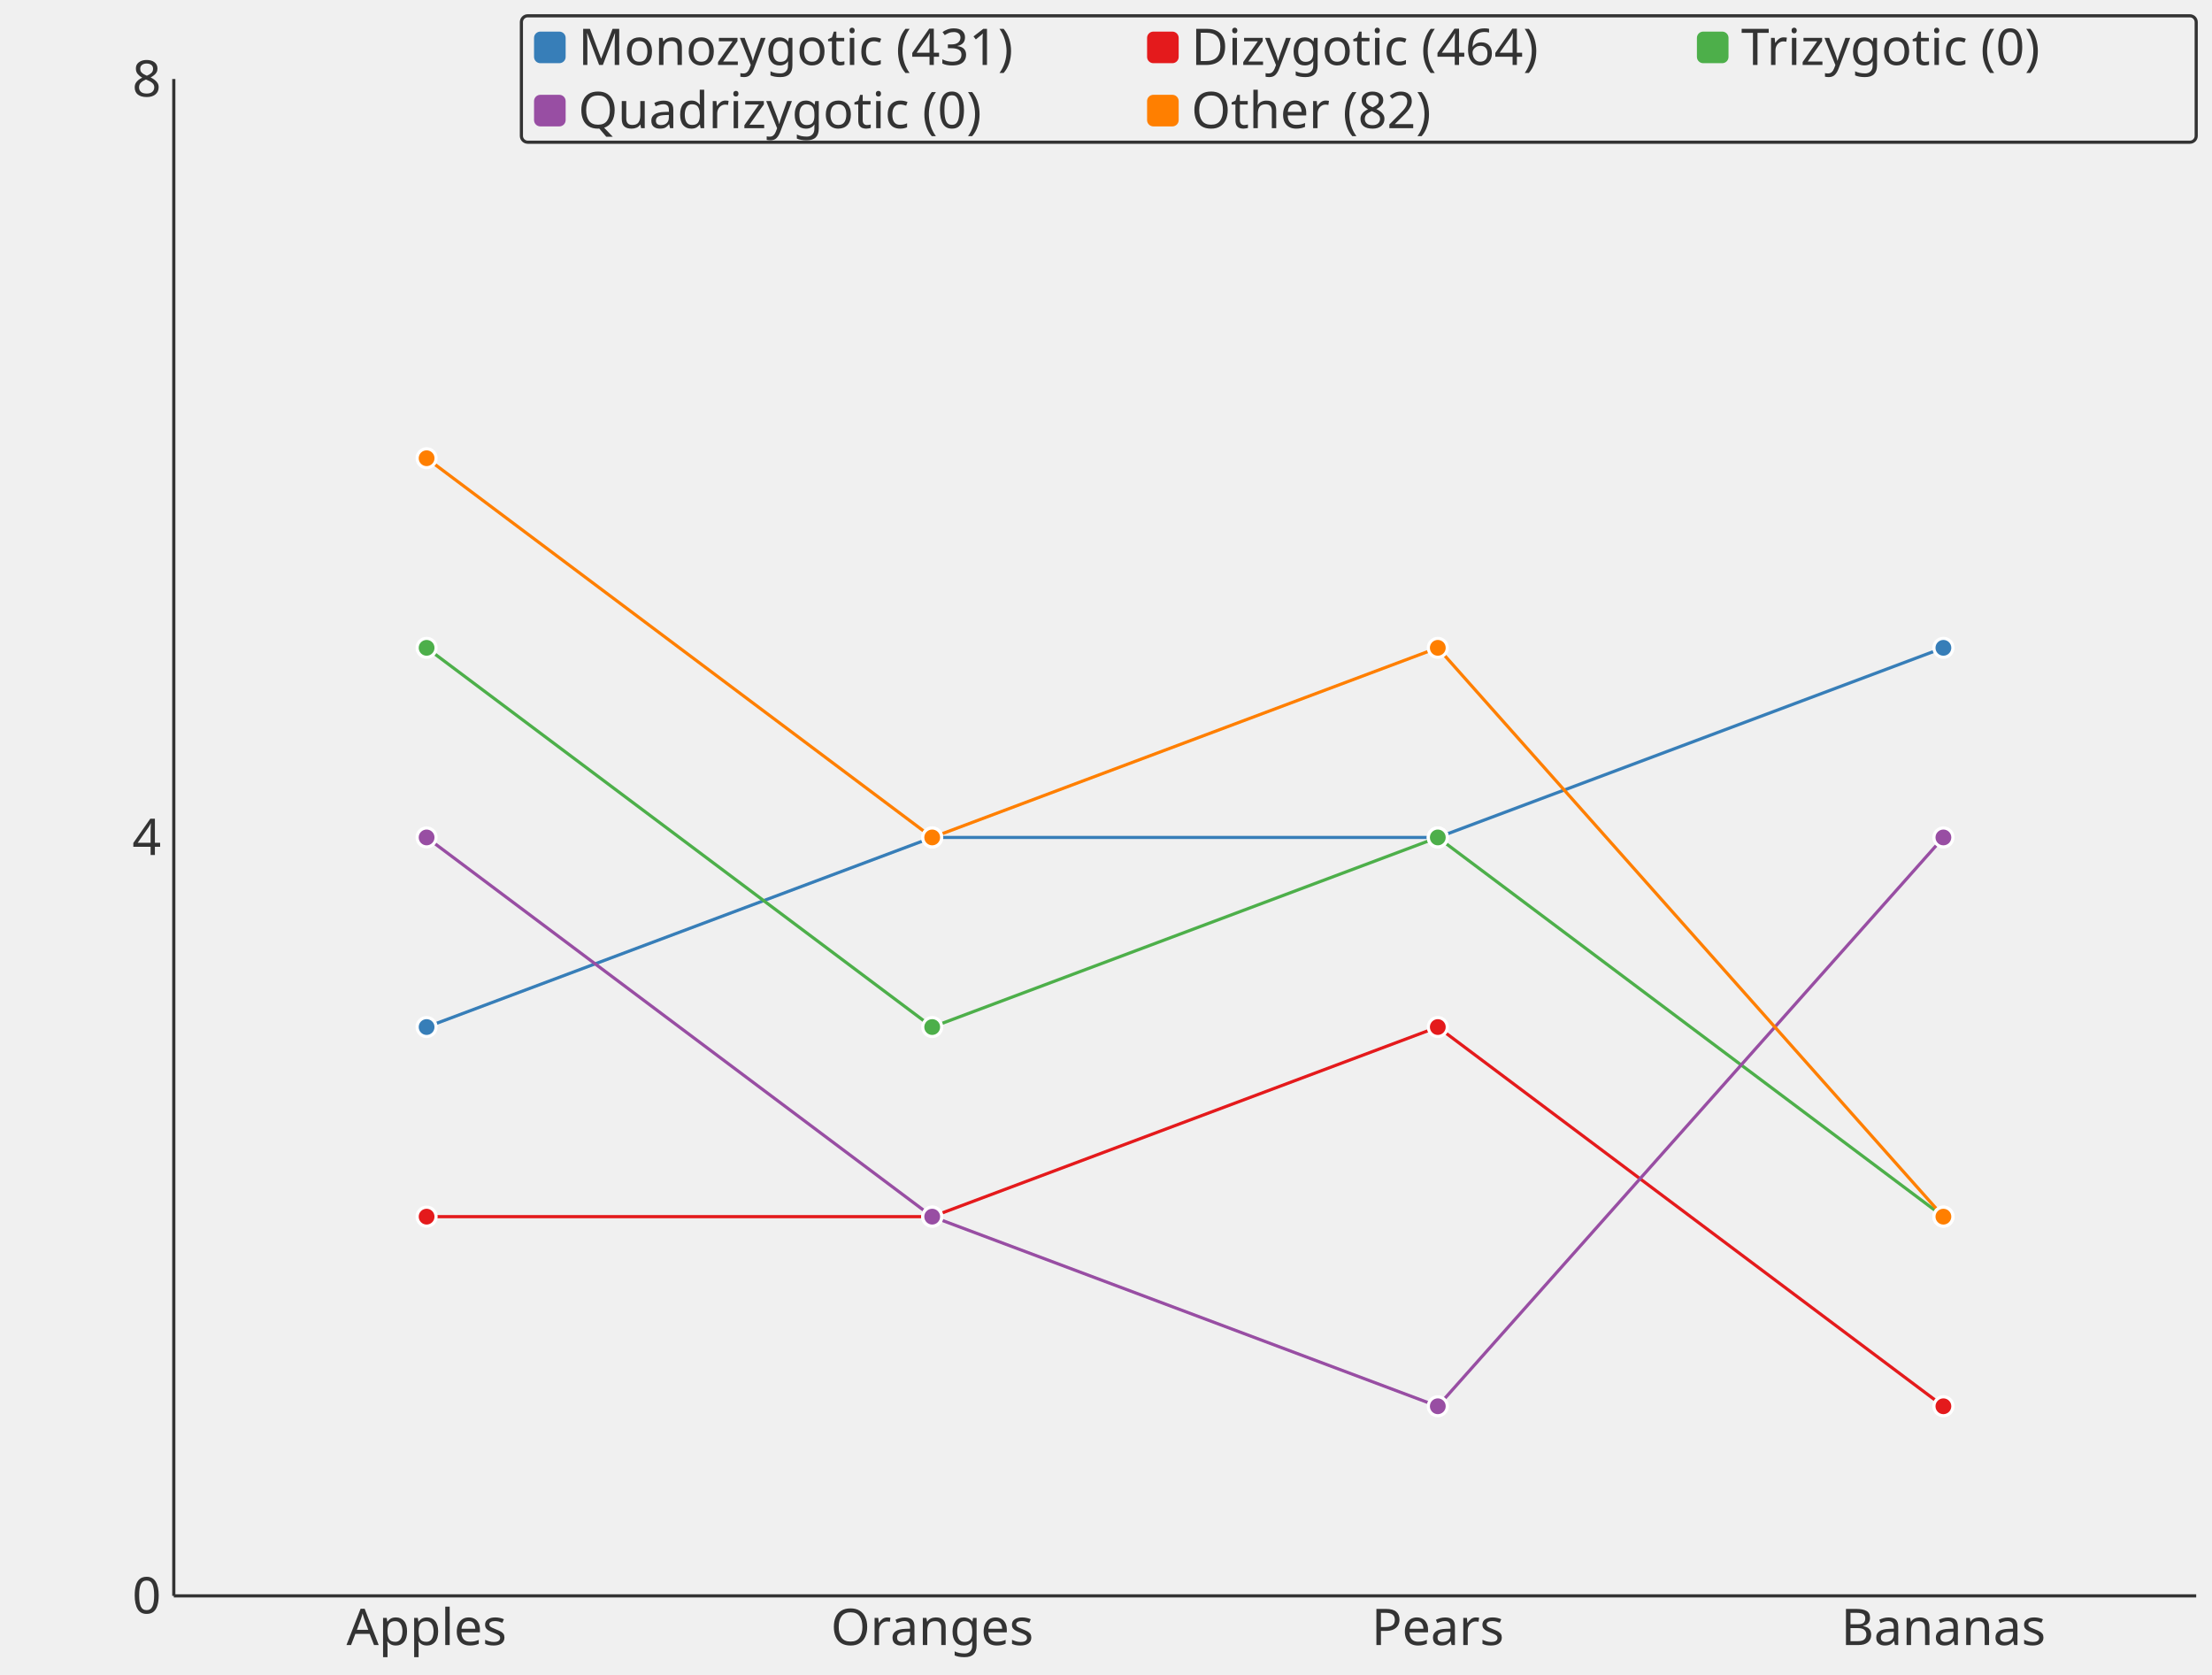
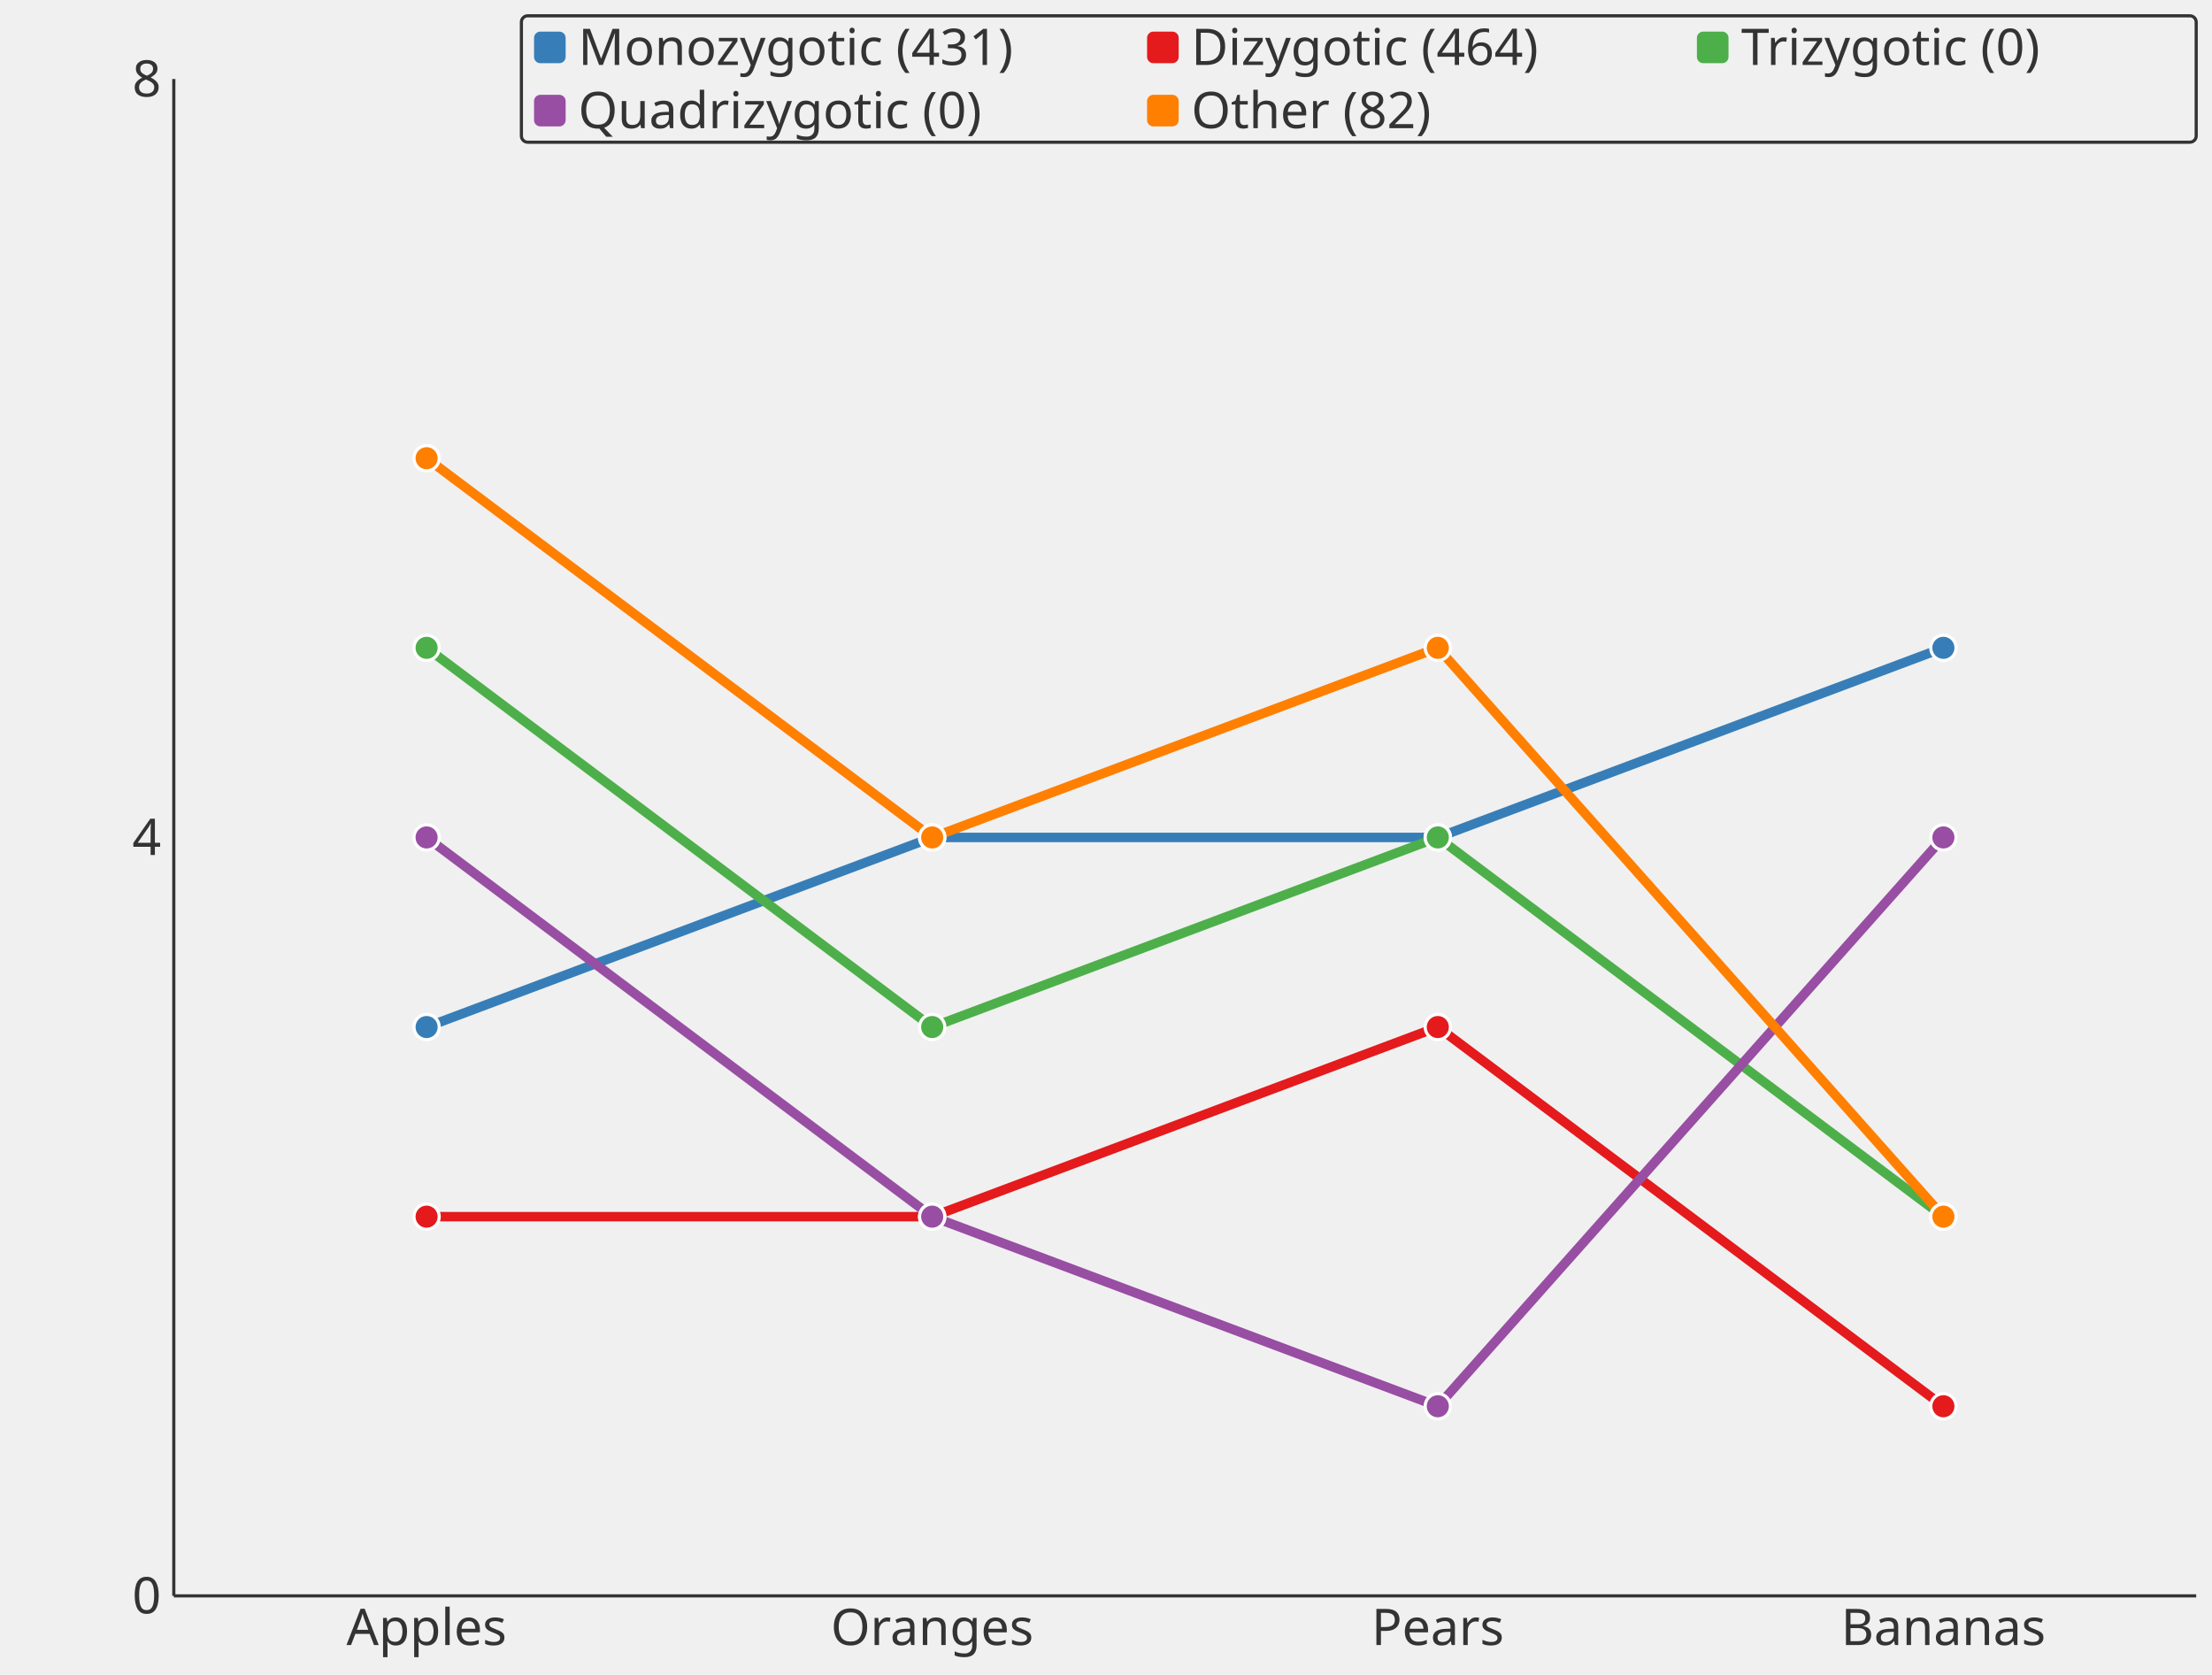
<svg xmlns="http://www.w3.org/2000/svg" font-family="sans-serif" font-size="16" viewBox="-55 -25 700 530">
  <style>
		@media (prefers-color-scheme: dark) {
			[fill="#333"] {fill: white}
			[stroke="#333"] {stroke: white}
		}
	</style>
  <g role="table">
    <line stroke="#333" x1="0" x2="0" y1="0" y2="480" />
    <line stroke="#333" x1="0" x2="640" y1="480" y2="480" />
    <g aria-hidden="true">
      <text dominant-baseline="middle" fill="#333" text-anchor="end" x="-4" y="480">0</text>
      <text dominant-baseline="middle" fill="#333" text-anchor="end" x="-4" y="240">4</text>
      <text dominant-baseline="middle" fill="#333" text-anchor="end" x="-4" y="0">8</text>
    </g>
    <g role="row">
      <text dominant-baseline="middle" fill="#333" role="columnheader" text-anchor="middle" x="80" y="490">Apples</text>
      <text dominant-baseline="middle" fill="#333" role="columnheader" text-anchor="middle" x="240" y="490">Oranges</text>
      <text dominant-baseline="middle" fill="#333" role="columnheader" text-anchor="middle" x="400" y="490">Pears</text>
      <text dominant-baseline="middle" fill="#333" role="columnheader" text-anchor="middle" x="560" y="490">Bananas</text>
    </g>
    <g aria-hidden="true">
      <rect fill="none" height="40" rx="2" ry="2" stroke="#333" width="530" x="110" y="-20" />
      <rect fill="#377eb8" height="10" rx="2" ry="2" width="10" x="114" y="-15" />
      <text dominant-baseline="middle" fill="#333" x="128" y="-10">Monozygotic (431)</text>
      <rect fill="#e41a1c" height="10" rx="2" ry="2" width="10" x="308" y="-15" />
      <text dominant-baseline="middle" fill="#333" x="322" y="-10">Dizygotic (464)</text>
      <rect fill="#4daf4a" height="10" rx="2" ry="2" width="10" x="482" y="-15" />
      <text dominant-baseline="middle" fill="#333" x="496" y="-10">Trizygotic (0)</text>
      <rect fill="#984ea3" height="10" rx="2" ry="2" width="10" x="114" y="5" />
      <text dominant-baseline="middle" fill="#333" x="128" y="10">Quadrizygotic (0)</text>
      <rect fill="#ff7f00" height="10" rx="2" ry="2" width="10" x="308" y="5" />
      <text dominant-baseline="middle" fill="#333" x="322" y="10">Other (82)</text>
    </g>
-     <polyline fill="none" points="80,300 240,240 400,240 560,180" stroke="#377eb8" />
-     <polyline fill="none" points="80,360 240,360 400,300 560,420" stroke="#e41a1c" />
-     <polyline fill="none" points="80,180 240,300 400,240 560,360" stroke="#4daf4a" />
-     <polyline fill="none" points="80,240 240,360 400,420 560,240" stroke="#984ea3" />
-     <polyline fill="none" points="80,120 240,240 400,180 560,360" stroke="#ff7f00" />
+     <polyline fill="none" points="80,300 240,240 400,240 560,180" stroke="#377eb8" stroke-width="3" />
+     <polyline fill="none" points="80,360 240,360 400,300 560,420" stroke="#e41a1c" stroke-width="3" />
+     <polyline fill="none" points="80,180 240,300 400,240 560,360" stroke="#4daf4a" stroke-width="3" />
+     <polyline fill="none" points="80,240 240,360 400,420 560,240" stroke="#984ea3" stroke-width="3" />
+     <polyline fill="none" points="80,120 240,240 400,180 560,360" stroke="#ff7f00" stroke-width="3" />
    <g fill="#377eb8" role="row" stroke="white">
-       <circle cx="80" cy="300" r="3" role="cell">
+       <circle cx="80" cy="300" r="4" role="cell">
				</circle>
-       <circle cx="240" cy="240" r="3" role="cell">
+       <circle cx="240" cy="240" r="4" role="cell">
				</circle>
-       <circle cx="400" cy="240" r="3" role="cell">
+       <circle cx="400" cy="240" r="4" role="cell">
				</circle>
-       <circle cx="560" cy="180" r="3" role="cell">
+       <circle cx="560" cy="180" r="4" role="cell">
				</circle>
    </g>
    <g fill="#e41a1c" role="row" stroke="white">
-       <circle cx="80" cy="360" r="3" role="cell">
+       <circle cx="80" cy="360" r="4" role="cell">
				</circle>
-       <circle cx="240" cy="360" r="3" role="cell">
+       <circle cx="240" cy="360" r="4" role="cell">
				</circle>
-       <circle cx="400" cy="300" r="3" role="cell">
+       <circle cx="400" cy="300" r="4" role="cell">
				</circle>
-       <circle cx="560" cy="420" r="3" role="cell">
+       <circle cx="560" cy="420" r="4" role="cell">
				</circle>
    </g>
    <g fill="#4daf4a" role="row" stroke="white">
-       <circle cx="80" cy="180" r="3" role="cell">
+       <circle cx="80" cy="180" r="4" role="cell">
				</circle>
-       <circle cx="240" cy="300" r="3" role="cell">
+       <circle cx="240" cy="300" r="4" role="cell">
				</circle>
-       <circle cx="400" cy="240" r="3" role="cell">
+       <circle cx="400" cy="240" r="4" role="cell">
				</circle>
-       <circle cx="560" cy="360" r="3" role="cell">
+       <circle cx="560" cy="360" r="4" role="cell">
				</circle>
    </g>
    <g fill="#984ea3" role="row" stroke="white">
-       <circle cx="80" cy="240" r="3" role="cell">
+       <circle cx="80" cy="240" r="4" role="cell">
				</circle>
-       <circle cx="240" cy="360" r="3" role="cell">
+       <circle cx="240" cy="360" r="4" role="cell">
				</circle>
-       <circle cx="400" cy="420" r="3" role="cell">
+       <circle cx="400" cy="420" r="4" role="cell">
				</circle>
-       <circle cx="560" cy="240" r="3" role="cell">
+       <circle cx="560" cy="240" r="4" role="cell">
				</circle>
    </g>
    <g fill="#ff7f00" role="row" stroke="white">
-       <circle cx="80" cy="120" r="3" role="cell">
+       <circle cx="80" cy="120" r="4" role="cell">
				</circle>
-       <circle cx="240" cy="240" r="3" role="cell">
+       <circle cx="240" cy="240" r="4" role="cell">
				</circle>
-       <circle cx="400" cy="180" r="3" role="cell">
+       <circle cx="400" cy="180" r="4" role="cell">
				</circle>
-       <circle cx="560" cy="360" r="3" role="cell">
+       <circle cx="560" cy="360" r="4" role="cell">
				</circle>
    </g>
  </g>
</svg>
